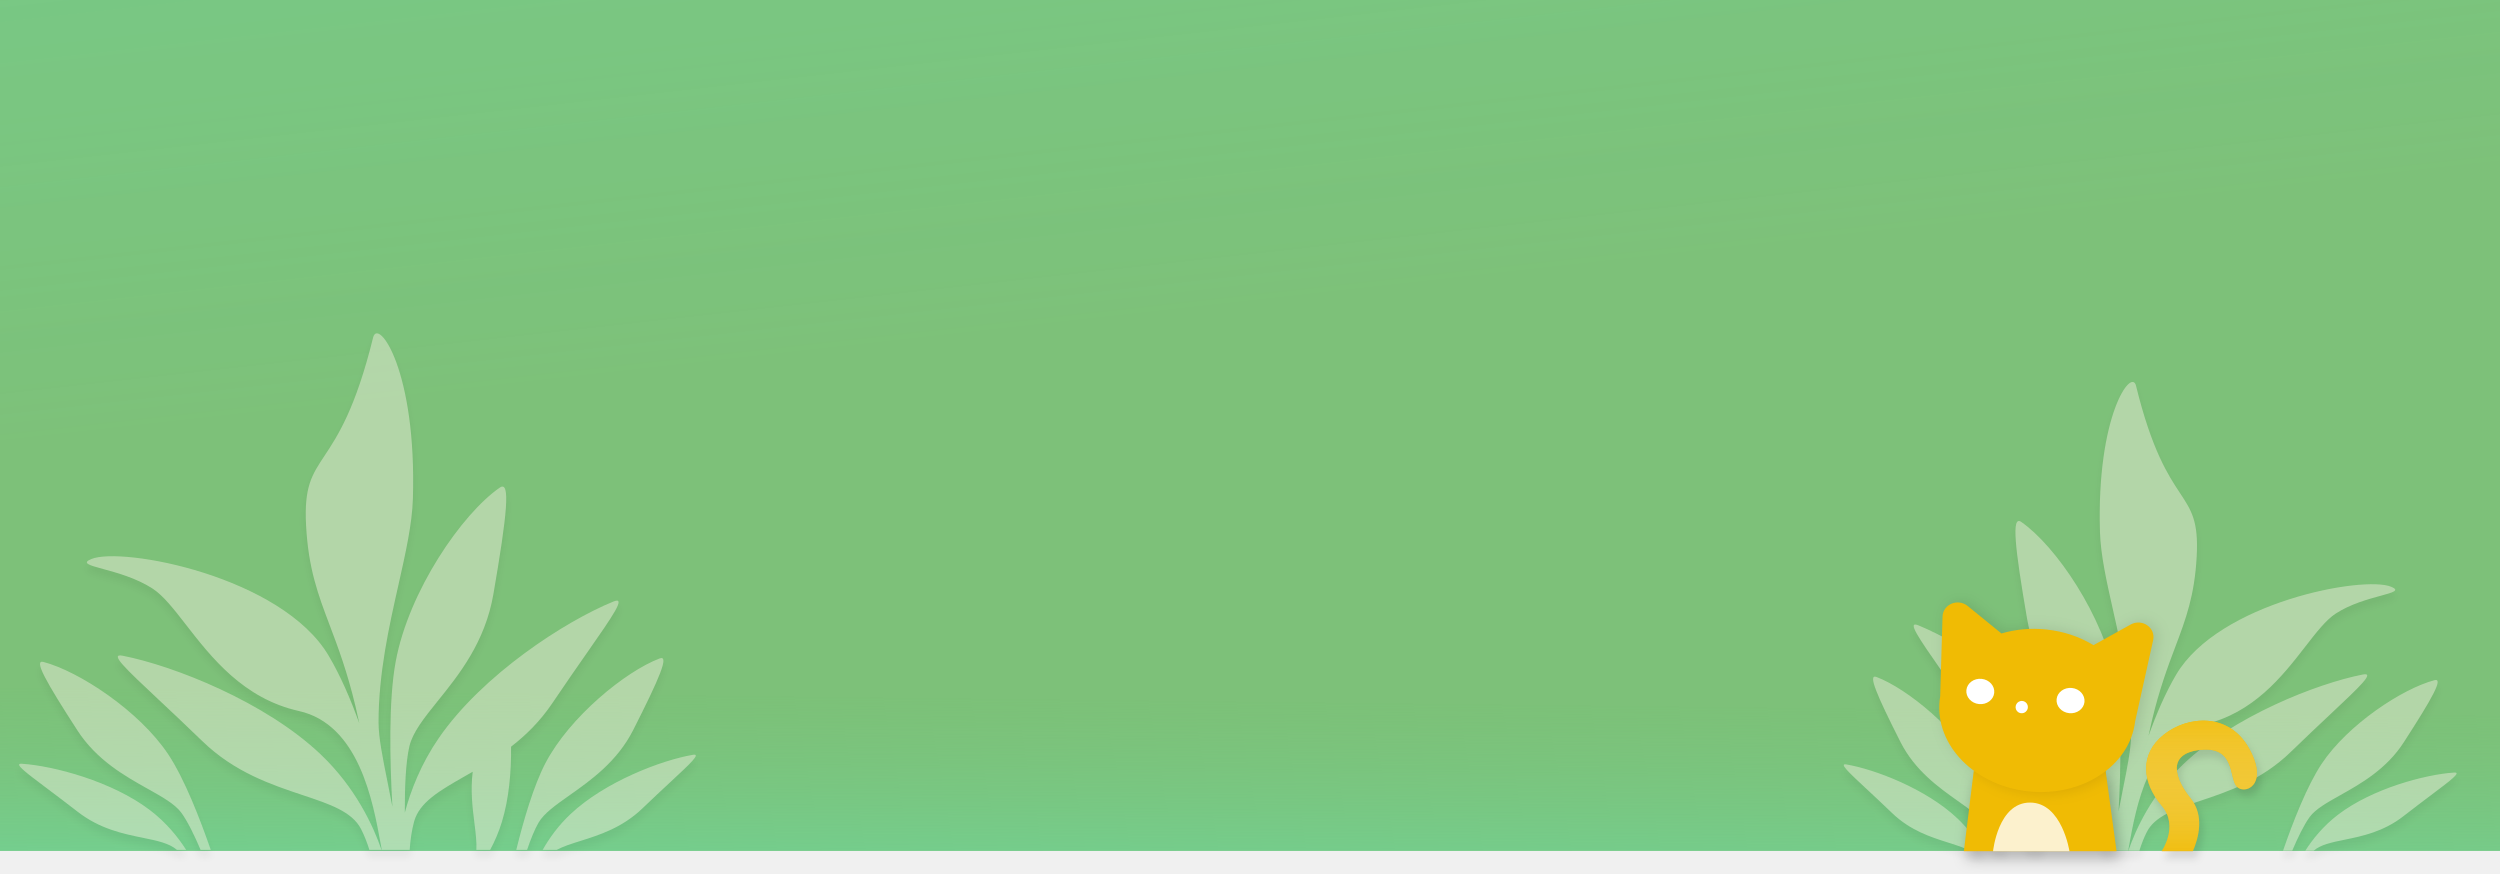
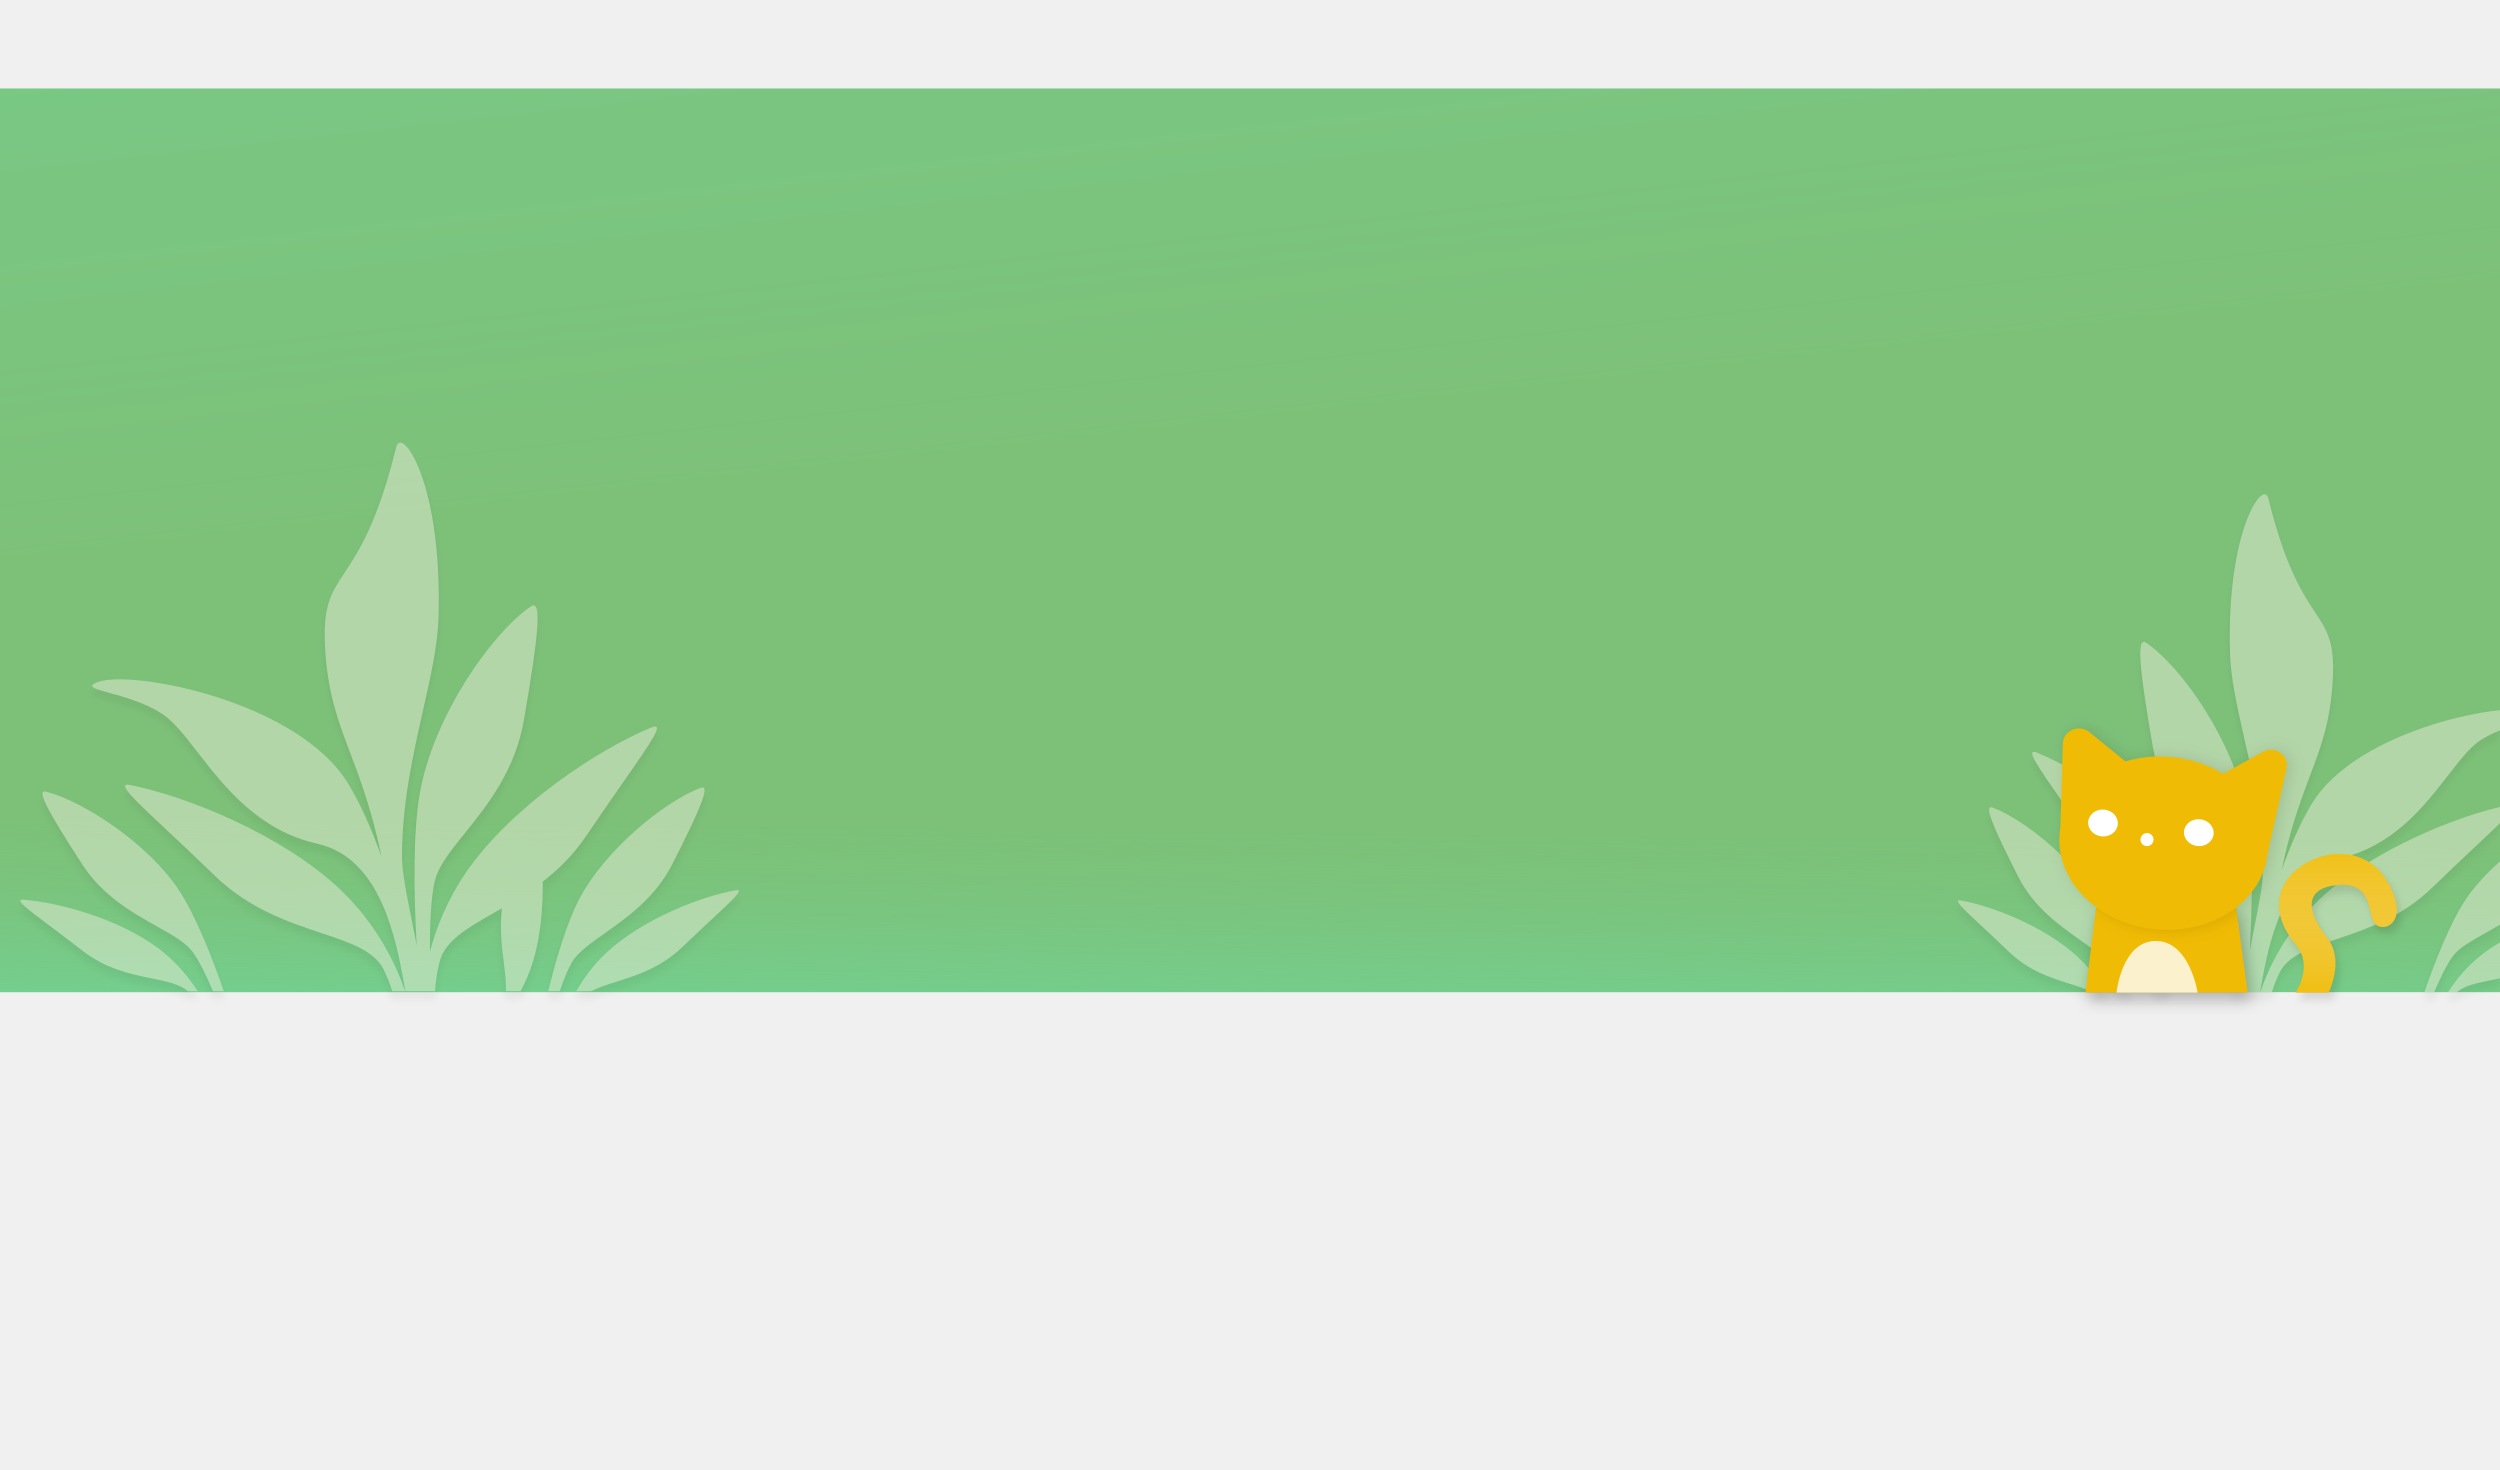
- <svg xmlns="http://www.w3.org/2000/svg" width="1440" height="503" viewBox="0 0 1440 503" fill="none">
+ <svg xmlns="http://www.w3.org/2000/svg" width="1456" height="856" viewBox="0 0 1356 701" fill="none">
  <rect width="1440" height="490" fill="#6DDAA1" />
  <rect width="1440" height="490" fill="url(#paint0_linear)" />
  <rect width="1440" height="490" fill="url(#paint1_linear)" />
  <g opacity="0.454" filter="url(#filter0_d)">
    <path fill-rule="evenodd" clip-rule="evenodd" d="M1232.29 490H1225.94C1230.16 477.756 1239.35 457.51 1257.77 439.998C1286.44 412.733 1334.13 393.823 1360.94 388.526C1368.18 387.095 1359.62 395.128 1342.21 411.488C1335.71 417.595 1327.97 424.862 1319.36 433.23C1302.61 449.501 1283.24 455.975 1267.23 461.328C1252.94 466.103 1241.32 469.986 1236.62 479.135C1234.79 482.698 1233.37 486.52 1232.29 490ZM1225.83 490H1211.25C1210.96 485.594 1210.32 480.271 1208.96 475.249C1206.19 465.08 1195.54 458.989 1182.45 451.497L1182.44 451.492C1181.11 450.732 1179.76 449.958 1178.38 449.164C1179.61 459.046 1178.47 468.106 1177.49 475.961C1176.84 481.217 1176.25 485.935 1176.47 490H1169.27C1166.94 485.681 1164.79 480.783 1163.13 475.33C1159.49 463.351 1158.21 449.286 1158.37 436.075C1150.7 430.13 1143.23 422.835 1136.83 413.311C1130.05 403.214 1123.91 394.398 1118.75 386.989C1104.92 367.143 1098.13 357.397 1104.97 360.189C1130.28 370.522 1173.39 398.548 1196.08 431.559C1205.31 444.98 1210.67 458.832 1213.79 470.546C1213.85 457.874 1213.36 444.28 1211.43 435.951C1209.69 428.463 1203.66 420.96 1196.54 412.104C1185.52 398.391 1171.89 381.436 1167.57 356.28C1160.47 314.879 1158.5 296.646 1164.24 300.63C1183.99 314.313 1211.75 354.679 1218.57 391.612C1222.32 411.949 1221.64 443.353 1220.27 467.47C1221.13 462.867 1222.02 458.447 1222.86 454.243V454.242C1225.37 441.772 1227.49 431.2 1227.49 423.367C1227.5 397.7 1222.04 373.395 1217.14 351.588V351.587C1213.39 334.926 1209.98 319.723 1209.58 306.482C1207.54 239.327 1227.75 211.631 1230.34 222.179C1239.51 259.509 1248.91 273.745 1255.68 283.993C1262.28 293.989 1266.38 300.191 1265.31 320.335C1264.1 343.124 1259.05 356.517 1252.94 372.702C1248.65 384.082 1243.83 396.843 1239.47 415.222C1238.85 417.796 1238.21 420.702 1237.54 423.851C1242.08 411.145 1247.44 398.814 1253.49 388.554C1277.99 347.013 1361.31 331.365 1377.31 337.969C1382.47 340.1 1378.53 341.177 1371.16 343.194C1364.06 345.137 1353.78 347.951 1345.38 353.42C1339.77 357.075 1334.26 364.181 1327.87 372.42C1314.78 389.301 1298.01 410.941 1269.09 417.415C1237.67 424.446 1230.38 464.795 1226.31 487.32C1226.14 488.244 1225.98 489.139 1225.83 490ZM1150.01 490H1155.67C1151.86 474.512 1146.59 456.421 1140.44 444.65C1127.79 420.427 1098.58 396.636 1080.85 389.938C1075.69 387.988 1080.88 400.129 1094.65 427.353C1103.02 443.894 1116.78 453.626 1127.91 461.498C1135.09 466.582 1141.18 470.889 1144.02 475.753C1146.08 479.292 1148.13 484.444 1150.01 490ZM1315.02 490C1320.61 473.821 1328.79 452.726 1337.22 440.024C1352.36 417.244 1383.92 396.609 1402.26 391.783C1407.6 390.378 1401.16 401.915 1384.58 427.563C1374.52 443.148 1359.81 451.402 1347.91 458.079C1340.22 462.39 1333.71 466.043 1330.38 470.587C1327.09 475.084 1323.5 482.549 1320.33 490H1315.02ZM1327.85 490H1332.68C1336.71 486.506 1343.02 485.214 1350.49 483.686C1360.62 481.615 1372.86 479.11 1384.41 470.105C1390.36 465.474 1395.67 461.474 1400.14 458.112C1412.11 449.107 1417.98 444.685 1413.5 444.988C1396.89 446.108 1366.48 454.178 1346.75 469.216C1338.2 475.731 1332.06 483.401 1327.85 490ZM1134.54 490H1141.89C1138.47 483.961 1133.77 477.34 1127.38 471.319C1109.35 454.321 1079.95 443.145 1063.55 440.312C1059.12 439.546 1064.5 444.551 1075.45 454.747C1079.54 458.552 1084.4 463.082 1089.83 468.303C1100.37 478.455 1112.28 482.214 1122.13 485.322C1126.87 486.818 1131.13 488.164 1134.54 490Z" fill="#F3F0E0" />
  </g>
  <g opacity="0.454" filter="url(#filter1_d)">
    <path fill-rule="evenodd" clip-rule="evenodd" d="M212.748 489.521H219.765C215.105 476.029 204.955 453.719 184.619 434.422C152.959 404.378 100.301 383.541 70.699 377.704C62.703 376.127 72.146 384.979 91.378 403.006C98.557 409.736 107.1 417.744 116.609 426.965C135.098 444.894 156.489 452.028 174.174 457.926C189.952 463.188 202.781 467.467 207.967 477.549C209.986 481.475 211.557 485.686 212.748 489.521ZM219.89 489.521H235.986C236.302 484.666 237.007 478.8 238.516 473.267C241.572 462.061 253.33 455.349 267.791 447.093L267.8 447.088C269.266 446.251 270.76 445.398 272.275 444.523C270.926 455.412 272.176 465.395 273.26 474.051C273.985 479.843 274.636 485.042 274.385 489.521H282.334C284.911 484.762 287.283 479.364 289.115 473.356C293.141 460.156 294.548 444.657 294.373 430.099C302.847 423.548 311.097 415.51 318.159 405.015C325.644 393.889 332.426 384.174 338.125 376.01C353.392 354.141 360.888 343.402 353.338 346.478C325.388 357.865 277.793 388.747 252.734 425.123C242.546 439.912 236.621 455.176 233.175 468.084C233.113 454.12 233.659 439.141 235.791 429.963C237.707 421.712 244.367 413.444 252.226 403.685C264.397 388.574 279.444 369.891 284.212 342.171C292.058 296.55 294.237 276.459 287.889 280.849C266.084 295.926 235.427 340.407 227.905 381.104C223.762 403.514 224.514 438.119 226.026 464.694C225.072 459.622 224.092 454.752 223.159 450.119V450.118C220.394 436.377 218.049 424.728 218.048 416.096C218.046 387.813 224.075 361.031 229.484 337.001V337C233.616 318.641 237.387 301.888 237.832 287.297C240.085 213.297 217.768 182.778 214.907 194.401C204.78 235.536 194.398 251.223 186.924 262.516C179.633 273.531 175.11 280.365 176.291 302.562C177.627 327.674 183.206 342.432 189.949 360.267C194.69 372.807 200.006 386.869 204.827 407.121C205.503 409.957 206.217 413.16 206.958 416.63C201.938 402.628 196.02 389.04 189.34 377.735C162.287 331.959 70.29 314.716 52.621 321.994C46.922 324.342 51.269 325.529 59.405 327.751C67.245 329.892 78.603 332.993 87.876 339.02C94.074 343.047 100.157 350.877 107.209 359.956C121.659 378.558 140.183 402.404 172.12 409.537C206.814 417.285 214.861 461.747 219.354 486.568C219.538 487.586 219.716 488.572 219.89 489.521ZM303.608 489.521H297.362C301.561 472.454 307.388 452.519 314.174 439.548C328.138 412.856 360.394 386.641 379.973 379.26C385.673 377.111 379.942 390.49 364.733 420.488C355.492 438.715 340.299 449.44 328.011 458.114C320.076 463.716 313.352 468.462 310.225 473.822C307.949 477.722 305.683 483.399 303.608 489.521ZM121.4 489.521C115.231 471.693 106.199 448.448 96.882 434.451C80.172 409.349 45.321 386.611 25.069 381.293C19.173 379.745 26.288 392.458 44.585 420.72C55.703 437.893 71.947 446.989 85.085 454.346C93.569 459.097 100.758 463.122 104.434 468.129C108.073 473.085 112.041 481.311 115.534 489.521H121.4ZM107.234 489.521H101.9C97.45 485.671 90.477 484.247 82.228 482.563C71.051 480.281 57.531 477.521 44.773 467.598C38.211 462.495 32.341 458.087 27.409 454.383C14.194 444.46 7.706 439.587 12.66 439.921C31.001 441.155 64.58 450.048 86.368 466.619C95.808 473.798 102.585 482.249 107.234 489.521ZM320.693 489.521H312.577C316.344 482.866 321.538 475.571 328.592 468.936C348.508 450.205 380.963 437.89 399.073 434.768C403.965 433.924 398.027 439.44 385.934 450.675C381.42 454.868 376.049 459.859 370.062 465.612C358.424 476.799 345.27 480.941 334.395 484.366C329.158 486.015 324.449 487.498 320.693 489.521Z" fill="#F3F0E0" />
  </g>
  <g filter="url(#filter2_d)">
    <path fill-rule="evenodd" clip-rule="evenodd" d="M1212.76 443.465L1136.86 444.174L1131.19 490.279H1219.14L1212.76 443.465Z" fill="#F0BB04" />
  </g>
  <g filter="url(#filter3_d)">
    <path fill-rule="evenodd" clip-rule="evenodd" d="M1133.39 349.06C1127.68 344.432 1119.09 348.084 1118.89 355.224L1117.55 401.016C1117.43 401.803 1117.31 402.596 1117.23 403.398C1114.46 429.163 1137.46 452.653 1168.57 455.866C1199.49 459.061 1226.81 441.015 1229.84 415.492L1240.2 368.82C1241.83 361.586 1233.88 356.049 1227.22 359.753L1205.84 371.611C1198.04 366.847 1188.72 363.623 1178.53 362.571C1169.47 361.636 1160.73 362.522 1152.84 364.881L1133.39 349.06Z" fill="#F0BB04" />
  </g>
  <path fill-rule="evenodd" clip-rule="evenodd" d="M1166.82 409.967C1165.28 411.31 1162.92 411.069 1161.71 409.448C1159.82 406.982 1161.83 403.452 1164.9 403.763C1168 404.078 1169.18 407.931 1166.82 409.967Z" fill="white" />
  <path fill-rule="evenodd" clip-rule="evenodd" d="M1132.64 397.453C1132.21 401.46 1135.46 405.084 1139.9 405.542C1144.31 406.001 1148.26 403.122 1148.67 399.115C1149.1 395.105 1145.85 391.484 1141.44 391.025C1137 390.564 1133.08 393.442 1132.64 397.453ZM1184.61 402.699C1184.2 406.709 1187.42 410.33 1191.87 410.789C1196.28 411.25 1200.23 408.372 1200.66 404.362C1201.07 400.354 1197.85 396.73 1193.41 396.272C1188.99 395.813 1185.04 398.692 1184.61 402.699Z" fill="white" />
  <path d="M1169.29 462.279C1187.74 462.279 1192 490.279 1192 490.279H1148C1148 490.279 1150.84 462.279 1169.29 462.279Z" fill="white" fill-opacity="0.8" />
  <g filter="url(#filter4_d)">
    <path fill-rule="evenodd" clip-rule="evenodd" d="M1245.1 490.279C1245.1 490.279 1255.2 475.895 1245.1 464.055C1233.87 450.857 1232.1 434.526 1246.32 423.182C1260.1 412.193 1284.01 410.168 1295.62 431.377C1307.23 452.583 1292.57 458.079 1288.22 452.914C1283.87 447.745 1287.55 429.851 1267.53 431.913C1247.48 433.979 1252.93 448.895 1261.81 459.834C1269.91 469.832 1266.34 482.732 1263.12 490.279H1245.1Z" fill="#F0BB04" />
    <path fill-rule="evenodd" clip-rule="evenodd" d="M1245.1 490.279C1245.1 490.279 1255.2 475.895 1245.1 464.055C1233.87 450.857 1232.1 434.526 1246.32 423.182C1260.1 412.193 1284.01 410.168 1295.62 431.377C1307.23 452.583 1292.57 458.079 1288.22 452.914C1283.87 447.745 1287.55 429.851 1267.53 431.913C1247.48 433.979 1252.93 448.895 1261.81 459.834C1269.91 469.832 1266.34 482.732 1263.12 490.279H1245.1Z" fill="url(#paint2_linear)" />
  </g>
  <defs>
    <filter id="filter0_d" x="1058" y="220" width="361" height="278" filterUnits="userSpaceOnUse" color-interpolation-filters="sRGB">
      <feFlood flood-opacity="0" result="BackgroundImageFix" />
      <feColorMatrix in="SourceAlpha" type="matrix" values="0 0 0 0 0 0 0 0 0 0 0 0 0 0 0 0 0 0 127 0" />
      <feOffset dy="4" />
      <feGaussianBlur stdDeviation="2" />
      <feColorMatrix type="matrix" values="0 0 0 0 0 0 0 0 0 0 0 0 0 0 0 0 0 0 0.1 0" />
      <feBlend mode="normal" in2="BackgroundImageFix" result="effect1_dropShadow" />
      <feBlend mode="normal" in="SourceGraphic" in2="effect1_dropShadow" result="shape" />
    </filter>
    <filter id="filter1_d" x="7" y="192" width="397.788" height="305.521" filterUnits="userSpaceOnUse" color-interpolation-filters="sRGB">
      <feFlood flood-opacity="0" result="BackgroundImageFix" />
      <feColorMatrix in="SourceAlpha" type="matrix" values="0 0 0 0 0 0 0 0 0 0 0 0 0 0 0 0 0 0 127 0" />
      <feOffset dy="4" />
      <feGaussianBlur stdDeviation="2" />
      <feColorMatrix type="matrix" values="0 0 0 0 0 0 0 0 0 0 0 0 0 0 0 0 0 0 0.1 0" />
      <feBlend mode="normal" in2="BackgroundImageFix" result="effect1_dropShadow" />
      <feBlend mode="normal" in="SourceGraphic" in2="effect1_dropShadow" result="shape" />
    </filter>
    <filter id="filter2_d" x="1125.19" y="439.465" width="103.953" height="62.814" filterUnits="userSpaceOnUse" color-interpolation-filters="sRGB">
      <feFlood flood-opacity="0" result="BackgroundImageFix" />
      <feColorMatrix in="SourceAlpha" type="matrix" values="0 0 0 0 0 0 0 0 0 0 0 0 0 0 0 0 0 0 127 0" />
      <feOffset dx="2" dy="4" />
      <feGaussianBlur stdDeviation="4" />
      <feColorMatrix type="matrix" values="0 0 0 0 0 0 0 0 0 0 0 0 0 0 0 0 0 0 0.25 0" />
      <feBlend mode="normal" in2="BackgroundImageFix" result="effect1_dropShadow" />
      <feBlend mode="normal" in="SourceGraphic" in2="effect1_dropShadow" result="shape" />
    </filter>
    <filter id="filter3_d" x="1111" y="339" width="139.419" height="125.233" filterUnits="userSpaceOnUse" color-interpolation-filters="sRGB">
      <feFlood flood-opacity="0" result="BackgroundImageFix" />
      <feColorMatrix in="SourceAlpha" type="matrix" values="0 0 0 0 0 0 0 0 0 0 0 0 0 0 0 0 0 0 127 0" />
      <feOffset dx="2" />
      <feGaussianBlur stdDeviation="4" />
      <feColorMatrix type="matrix" values="0 0 0 0 0 0 0 0 0 0 0 0 0 0 0 0 0 0 0.1 0" />
      <feBlend mode="normal" in2="BackgroundImageFix" result="effect1_dropShadow" />
      <feBlend mode="normal" in="SourceGraphic" in2="effect1_dropShadow" result="shape" />
    </filter>
    <filter id="filter4_d" x="1234.16" y="415.093" width="71.837" height="83.186" filterUnits="userSpaceOnUse" color-interpolation-filters="sRGB">
      <feFlood flood-opacity="0" result="BackgroundImageFix" />
      <feColorMatrix in="SourceAlpha" type="matrix" values="0 0 0 0 0 0 0 0 0 0 0 0 0 0 0 0 0 0 127 0" />
      <feOffset dx="2" dy="4" />
      <feGaussianBlur stdDeviation="2" />
      <feColorMatrix type="matrix" values="0 0 0 0 0 0 0 0 0 0 0 0 0 0 0 0 0 0 0.1 0" />
      <feBlend mode="normal" in2="BackgroundImageFix" result="effect1_dropShadow" />
      <feBlend mode="normal" in="SourceGraphic" in2="effect1_dropShadow" result="shape" />
    </filter>
    <linearGradient id="paint0_linear" x1="606" y1="-323" x2="697" y2="490" gradientUnits="userSpaceOnUse">
      <stop stop-color="#6DDAA1" />
      <stop offset="0.627" stop-color="#7EBE74" stop-opacity="0.83" />
    </linearGradient>
    <linearGradient id="paint1_linear" x1="734.5" y1="627.5" x2="739" y2="229.5" gradientUnits="userSpaceOnUse">
      <stop offset="0.213" stop-color="#6DDAA1" />
      <stop offset="0.561" stop-color="#7EBE74" stop-opacity="0.37" />
    </linearGradient>
    <linearGradient id="paint2_linear" x1="1268.08" y1="415.093" x2="1268.08" y2="490.279" gradientUnits="userSpaceOnUse">
      <stop stop-color="#F1C119" />
      <stop offset="1" stop-color="#F3E2A3" stop-opacity="0.09" />
    </linearGradient>
  </defs>
</svg>
